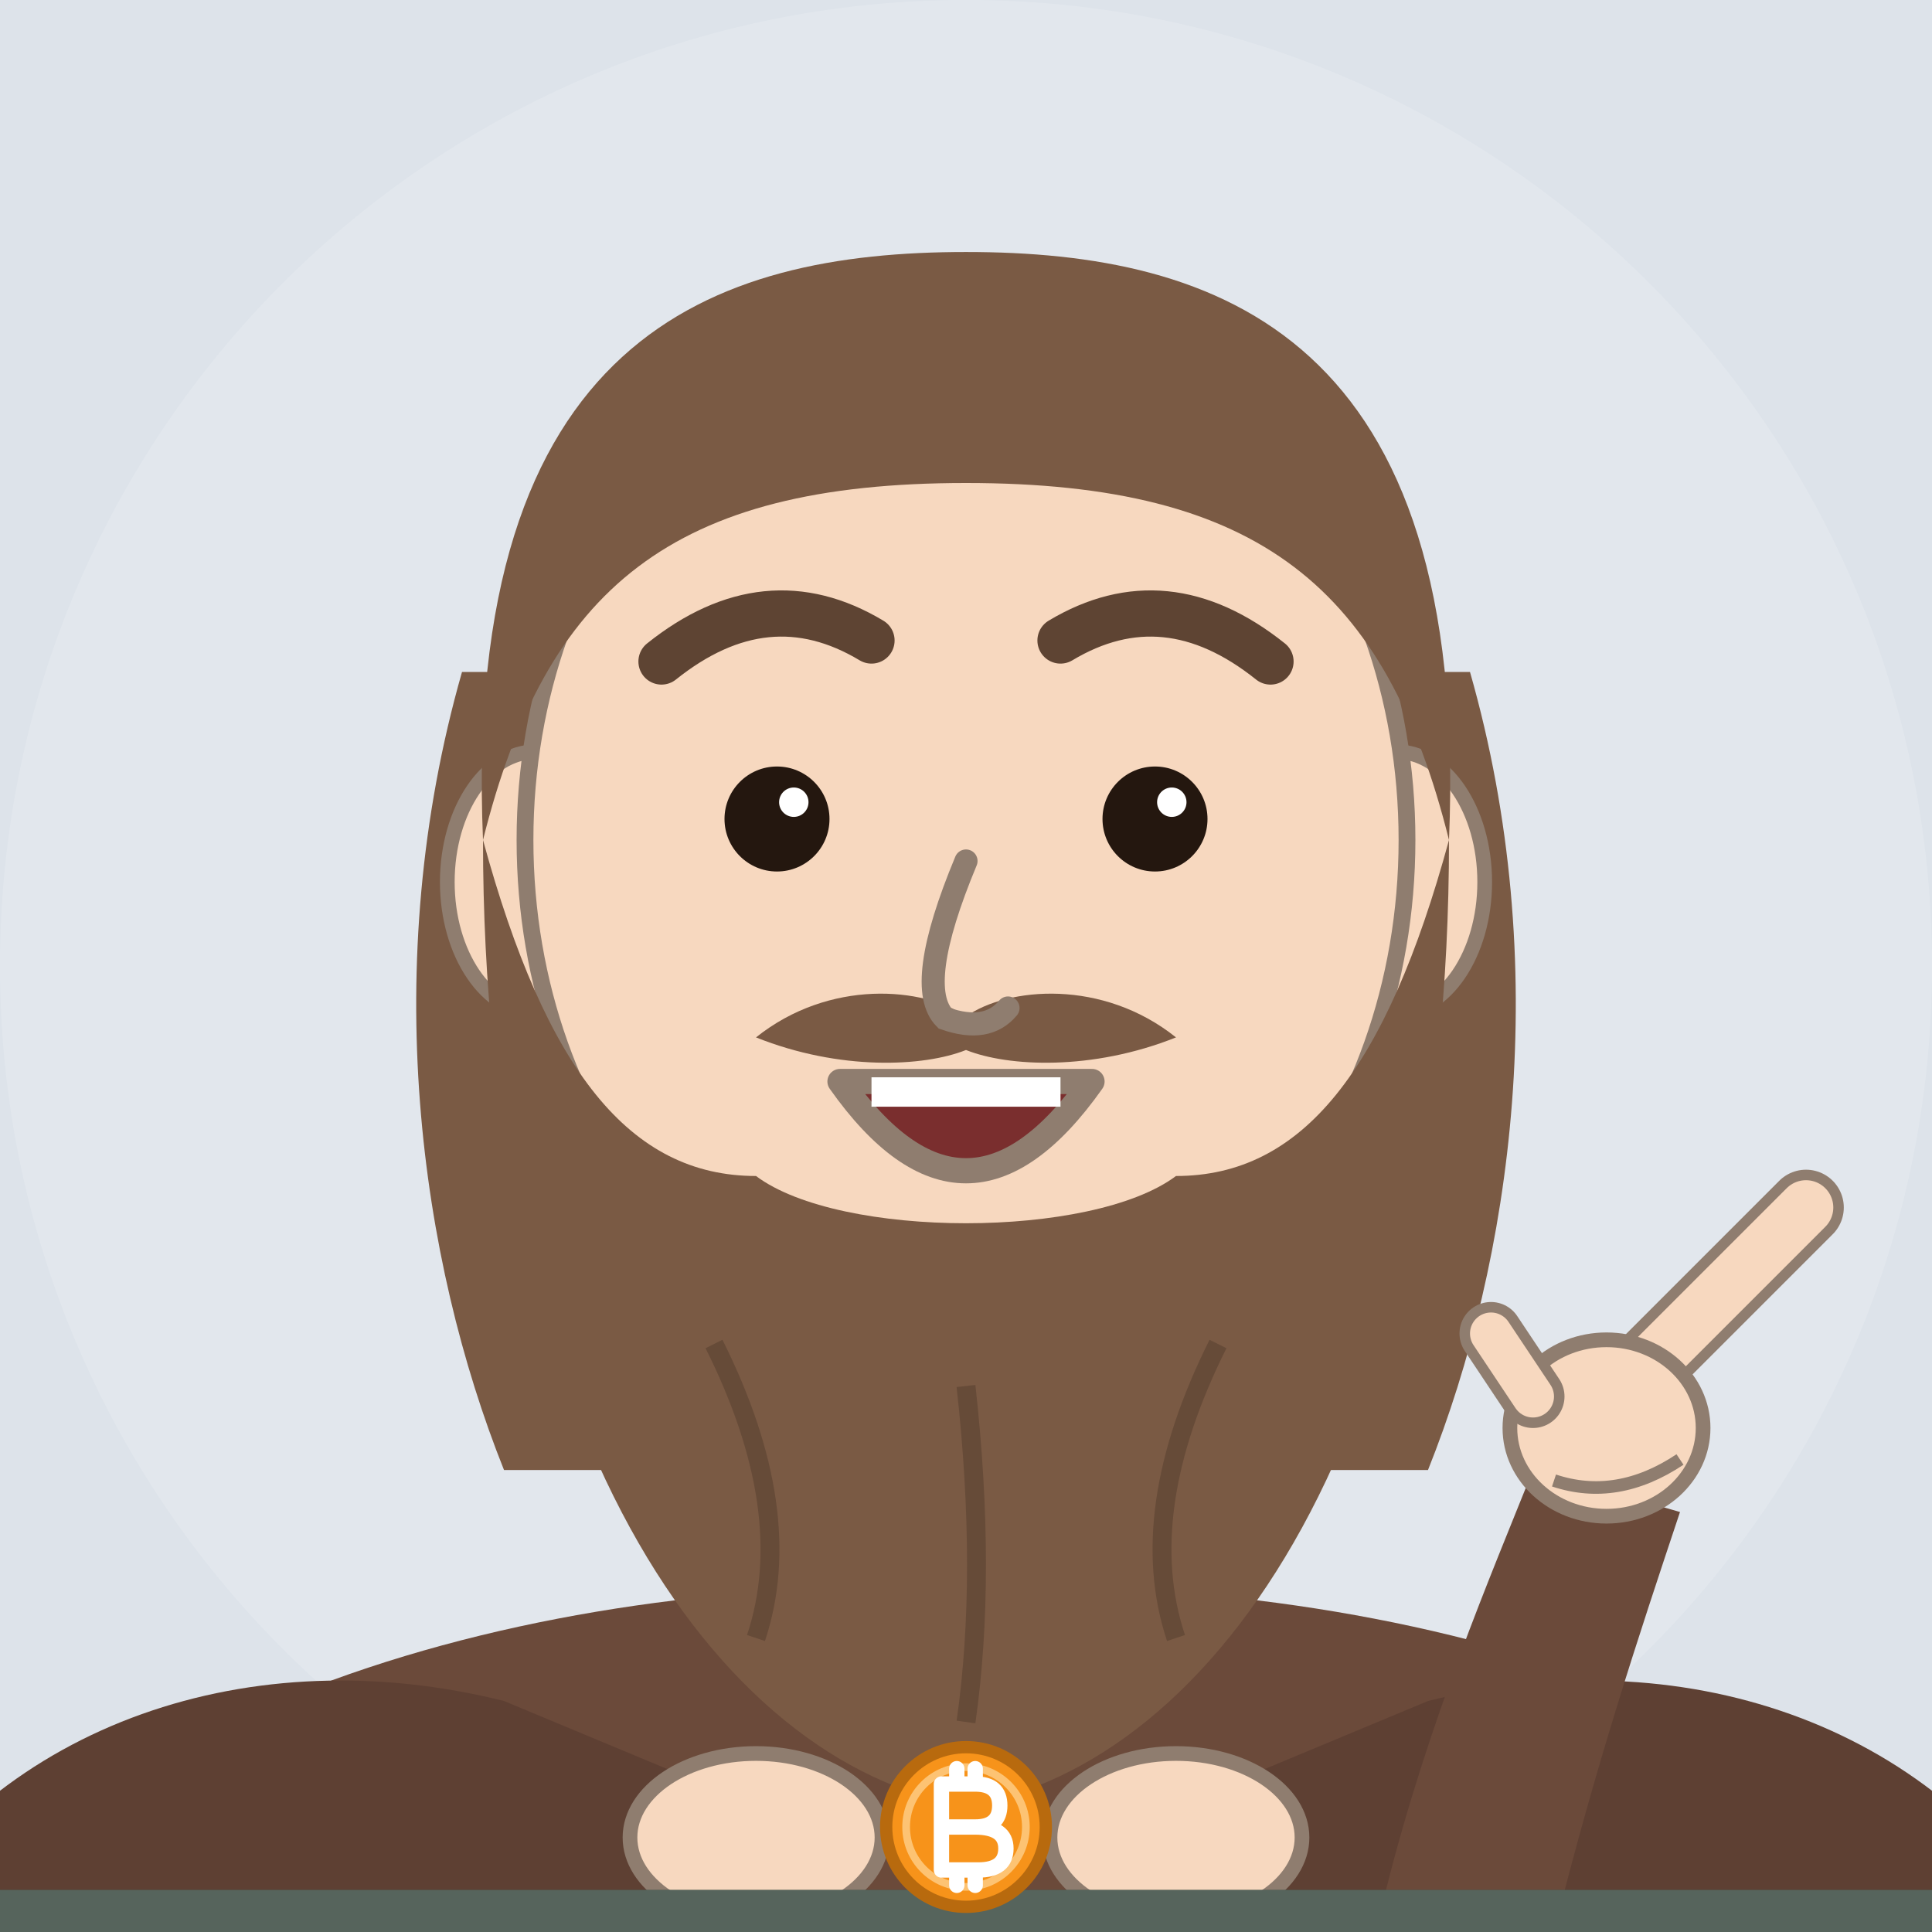
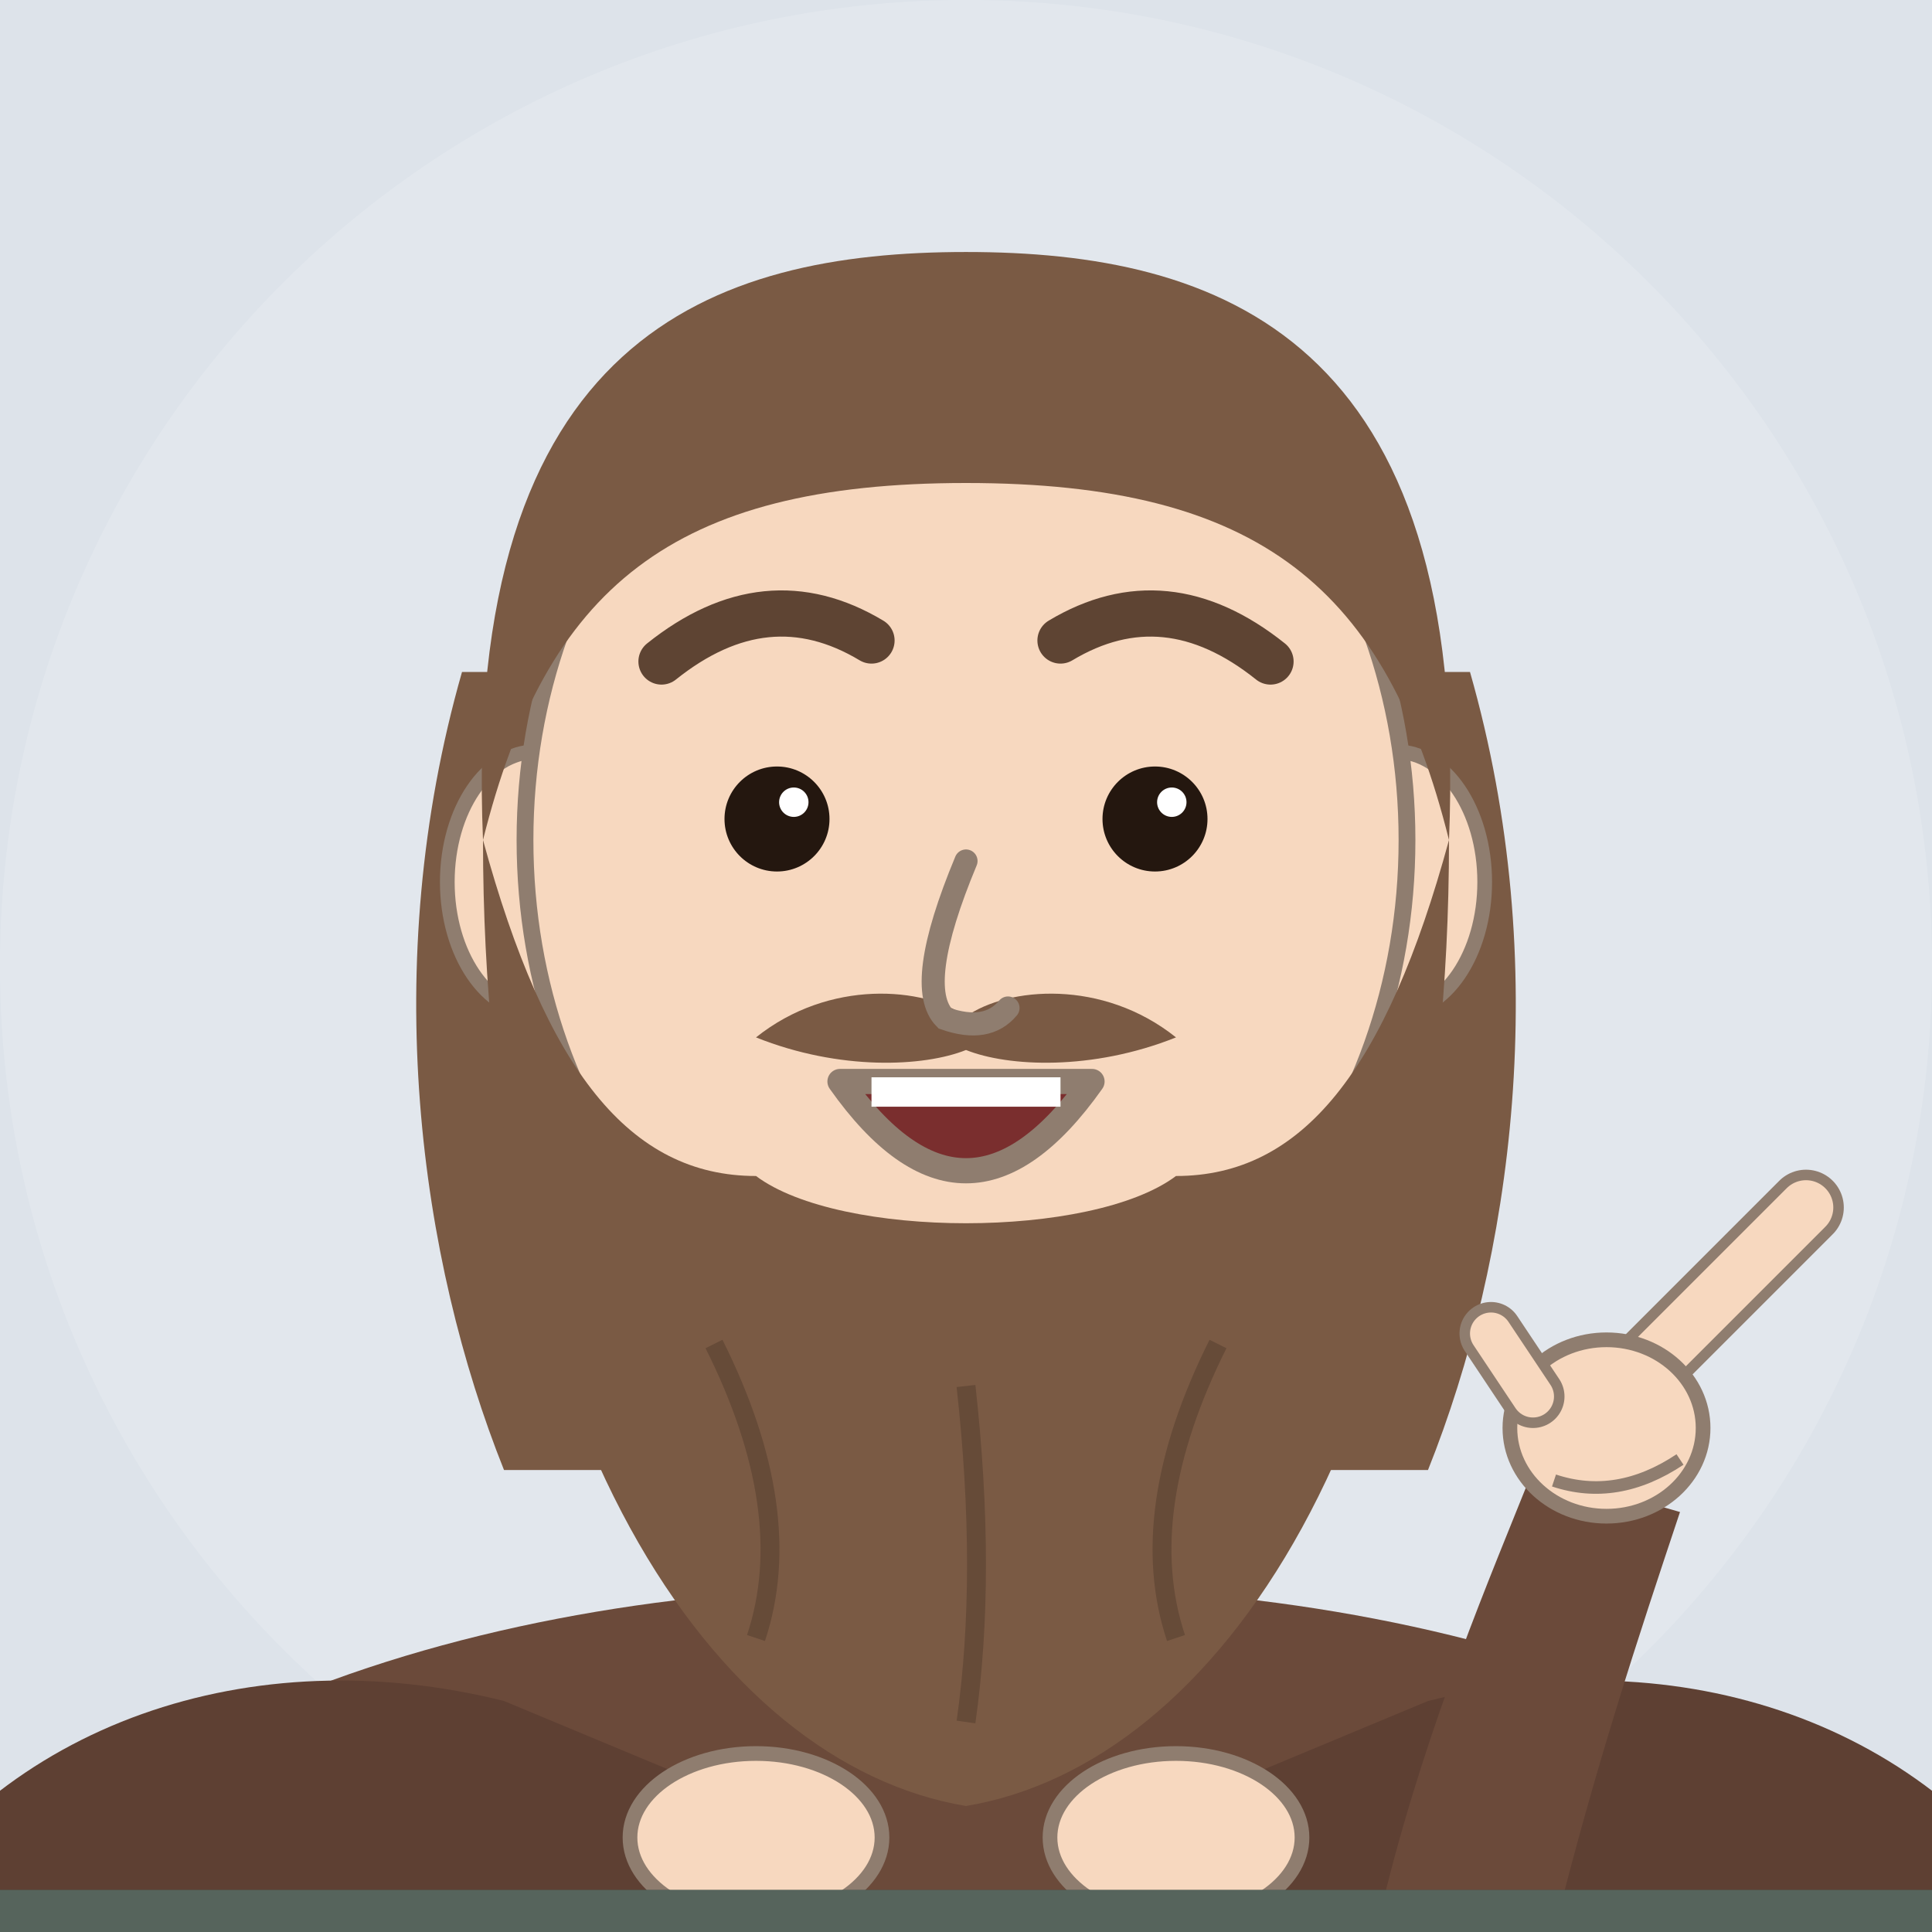
<svg xmlns="http://www.w3.org/2000/svg" viewBox="14 14 92 92" role="img" aria-label="Avatar">
  <rect width="120" height="120" rx="14" fill="#dde3ea" />
  <circle cx="60" cy="60" r="46" fill="#ffffff" opacity=".16" />
  <path d="M36,46 C32,60 34,74 38,84 L82,84 C86,74 88,60 84,46Z" fill="#7a5a44" />
  <path d="M52,68 L52,92 Q60,97 68,92 L68,68Z" fill="#f7d8bf" />
  <path d="M52,74 Q60,80 68,74 L68,70 L52,70Z" fill="#8f7d6f" opacity=".18" />
  <path d="M6,120 C8,101 28,92 48,90 L72,90 C92,92 112,101 114,120Z" fill="#6b4a3a" />
  <path d="M48,90 Q60,101 72,90" fill="#f7d8bf" stroke="#553a2e" stroke-width="3" />
  <ellipse cx="39.5" cy="56" rx="4.2" ry="6.2" fill="#f7d8bf" stroke="#8f7d6f" stroke-width=".7" />
  <ellipse cx="80.5" cy="56" rx="4.2" ry="6.2" fill="#f7d8bf" stroke="#8f7d6f" stroke-width=".7" />
  <ellipse cx="60" cy="54" rx="21" ry="25" fill="#f7d8bf" stroke="#8f7d6f" stroke-width=".8" />
  <path d="M37,54 C37,82 48,98 60,100 C72,98 83,82 83,54 C80,65 76,70 70,70 C66,73 54,73 50,70 C44,70 40,65 37,54Z" fill="#7a5a44" />
  <path d="M50,63.4 C53.5,60.6 58,61 60,62.4 C62,61 66.5,60.6 70,63.4 C66,65 62,64.8 60,64 C58,64.8 54,65 50,63.4Z" fill="#7a5a44" />
  <path d="M48,78 q4,8 2,14 M60,80 q1,9 0,16 M72,78 q-4,8 -2,14" fill="none" stroke="#5e4433" stroke-width=".9" opacity=".7" />
  <path d="M60,55 Q57.5,61 59,62.5 Q61,63.2 62,62" fill="none" stroke="#8f7d6f" stroke-width="1.1" stroke-linecap="round" />
  <path d="M54,65.5 Q60,74 66,65.5Z" fill="#7a2e2e" stroke="#8f7d6f" stroke-width="1.2" stroke-linejoin="round" />
  <path d="M55.5,66 L64.5,66" stroke="#ffffff" stroke-width="1.4" />
  <circle cx="51" cy="53" r="2.5" fill="#24170f" />
  <circle cx="69" cy="53" r="2.5" fill="#24170f" />
  <circle cx="51.8" cy="52.2" r=".7" fill="#fff" />
  <circle cx="69.8" cy="52.2" r=".7" fill="#fff" />
  <path d="M45.5,45.5 Q50.5,41.5 55.5,44.5" fill="none" stroke="#5e4433" stroke-width="2.2" stroke-linecap="round" />
  <path d="M64.5,44.5 Q69.5,41.5 74.5,45.5" fill="none" stroke="#5e4433" stroke-width="2.2" stroke-linecap="round" />
  <path d="M37,54 C36,30 48,26 60,26 C72,26 84,30 83,54 C80,42 74,37 60,37 C46,37 40,42 37,54Z" fill="#7a5a44" />
  <path d="M8,106 C14,96 26,92 38,95 L50,100 L47,106Z" fill="#5e4033" />
  <path d="M112,106 C106,96 94,92 82,95 L70,100 L73,106Z" fill="#5e4033" />
  <ellipse cx="50" cy="101.5" rx="6" ry="4" fill="#f7d8bf" stroke="#8f7d6f" stroke-width=".7" />
  <ellipse cx="70" cy="101.5" rx="6" ry="4" fill="#f7d8bf" stroke="#8f7d6f" stroke-width=".7" />
  <path d="M80,104 C82,96 85,89 87,84 L94,86 C92,92 90,98 88,106Z" fill="#6b4a3a" />
  <path d="M92.5,79 L100,71.5" stroke="#8f7d6f" stroke-width="3.6" stroke-linecap="round" />
  <path d="M92.5,79 L100,71.5" stroke="#f7d8bf" stroke-width="2.6" stroke-linecap="round" />
  <ellipse cx="90.5" cy="82" rx="4.6" ry="4.2" fill="#f7d8bf" stroke="#8f7d6f" stroke-width=".7" />
  <path d="M87,80.5 L85,77.5" stroke="#8f7d6f" stroke-width="3" stroke-linecap="round" />
  <path d="M87,80.5 L85,77.5" stroke="#f7d8bf" stroke-width="2" stroke-linecap="round" />
  <path d="M88,84.5 Q91,85.5 94,83.5" fill="none" stroke="#8f7d6f" stroke-width=".6" />
  <rect x="0" y="104" width="120" height="16" fill="#3e4a44" />
  <rect x="0" y="104" width="120" height="2.5" fill="#56645c" />
-   <g transform="translate(60,101) scale(0.731)">
-     <circle r="5.2" fill="#f7931a" stroke="#b86a0e" stroke-width=".8" />
-     <circle r="3.9" fill="none" stroke="#ffd08a" stroke-width=".5" opacity=".8" />
-     <path d="M-1.6,-2.8 L-1.6,2.8 M-1.6,-2.8 L0.6,-2.8 Q2.2,-2.8 2.2,-1.4 Q2.2,0 0.6,0 L-1.6,0 M0.6,0 Q2.6,0 2.6,1.4 Q2.6,2.8 0.8,2.8 L-1.6,2.8 M-0.6,-3.8 L-0.6,-2.8 M0.6,-3.8 L0.6,-2.8 M-0.6,2.8 L-0.6,3.8 M0.6,2.8 L0.6,3.8" fill="none" stroke="#ffffff" stroke-width="1" stroke-linecap="round" stroke-linejoin="round" />
-   </g>
</svg>
